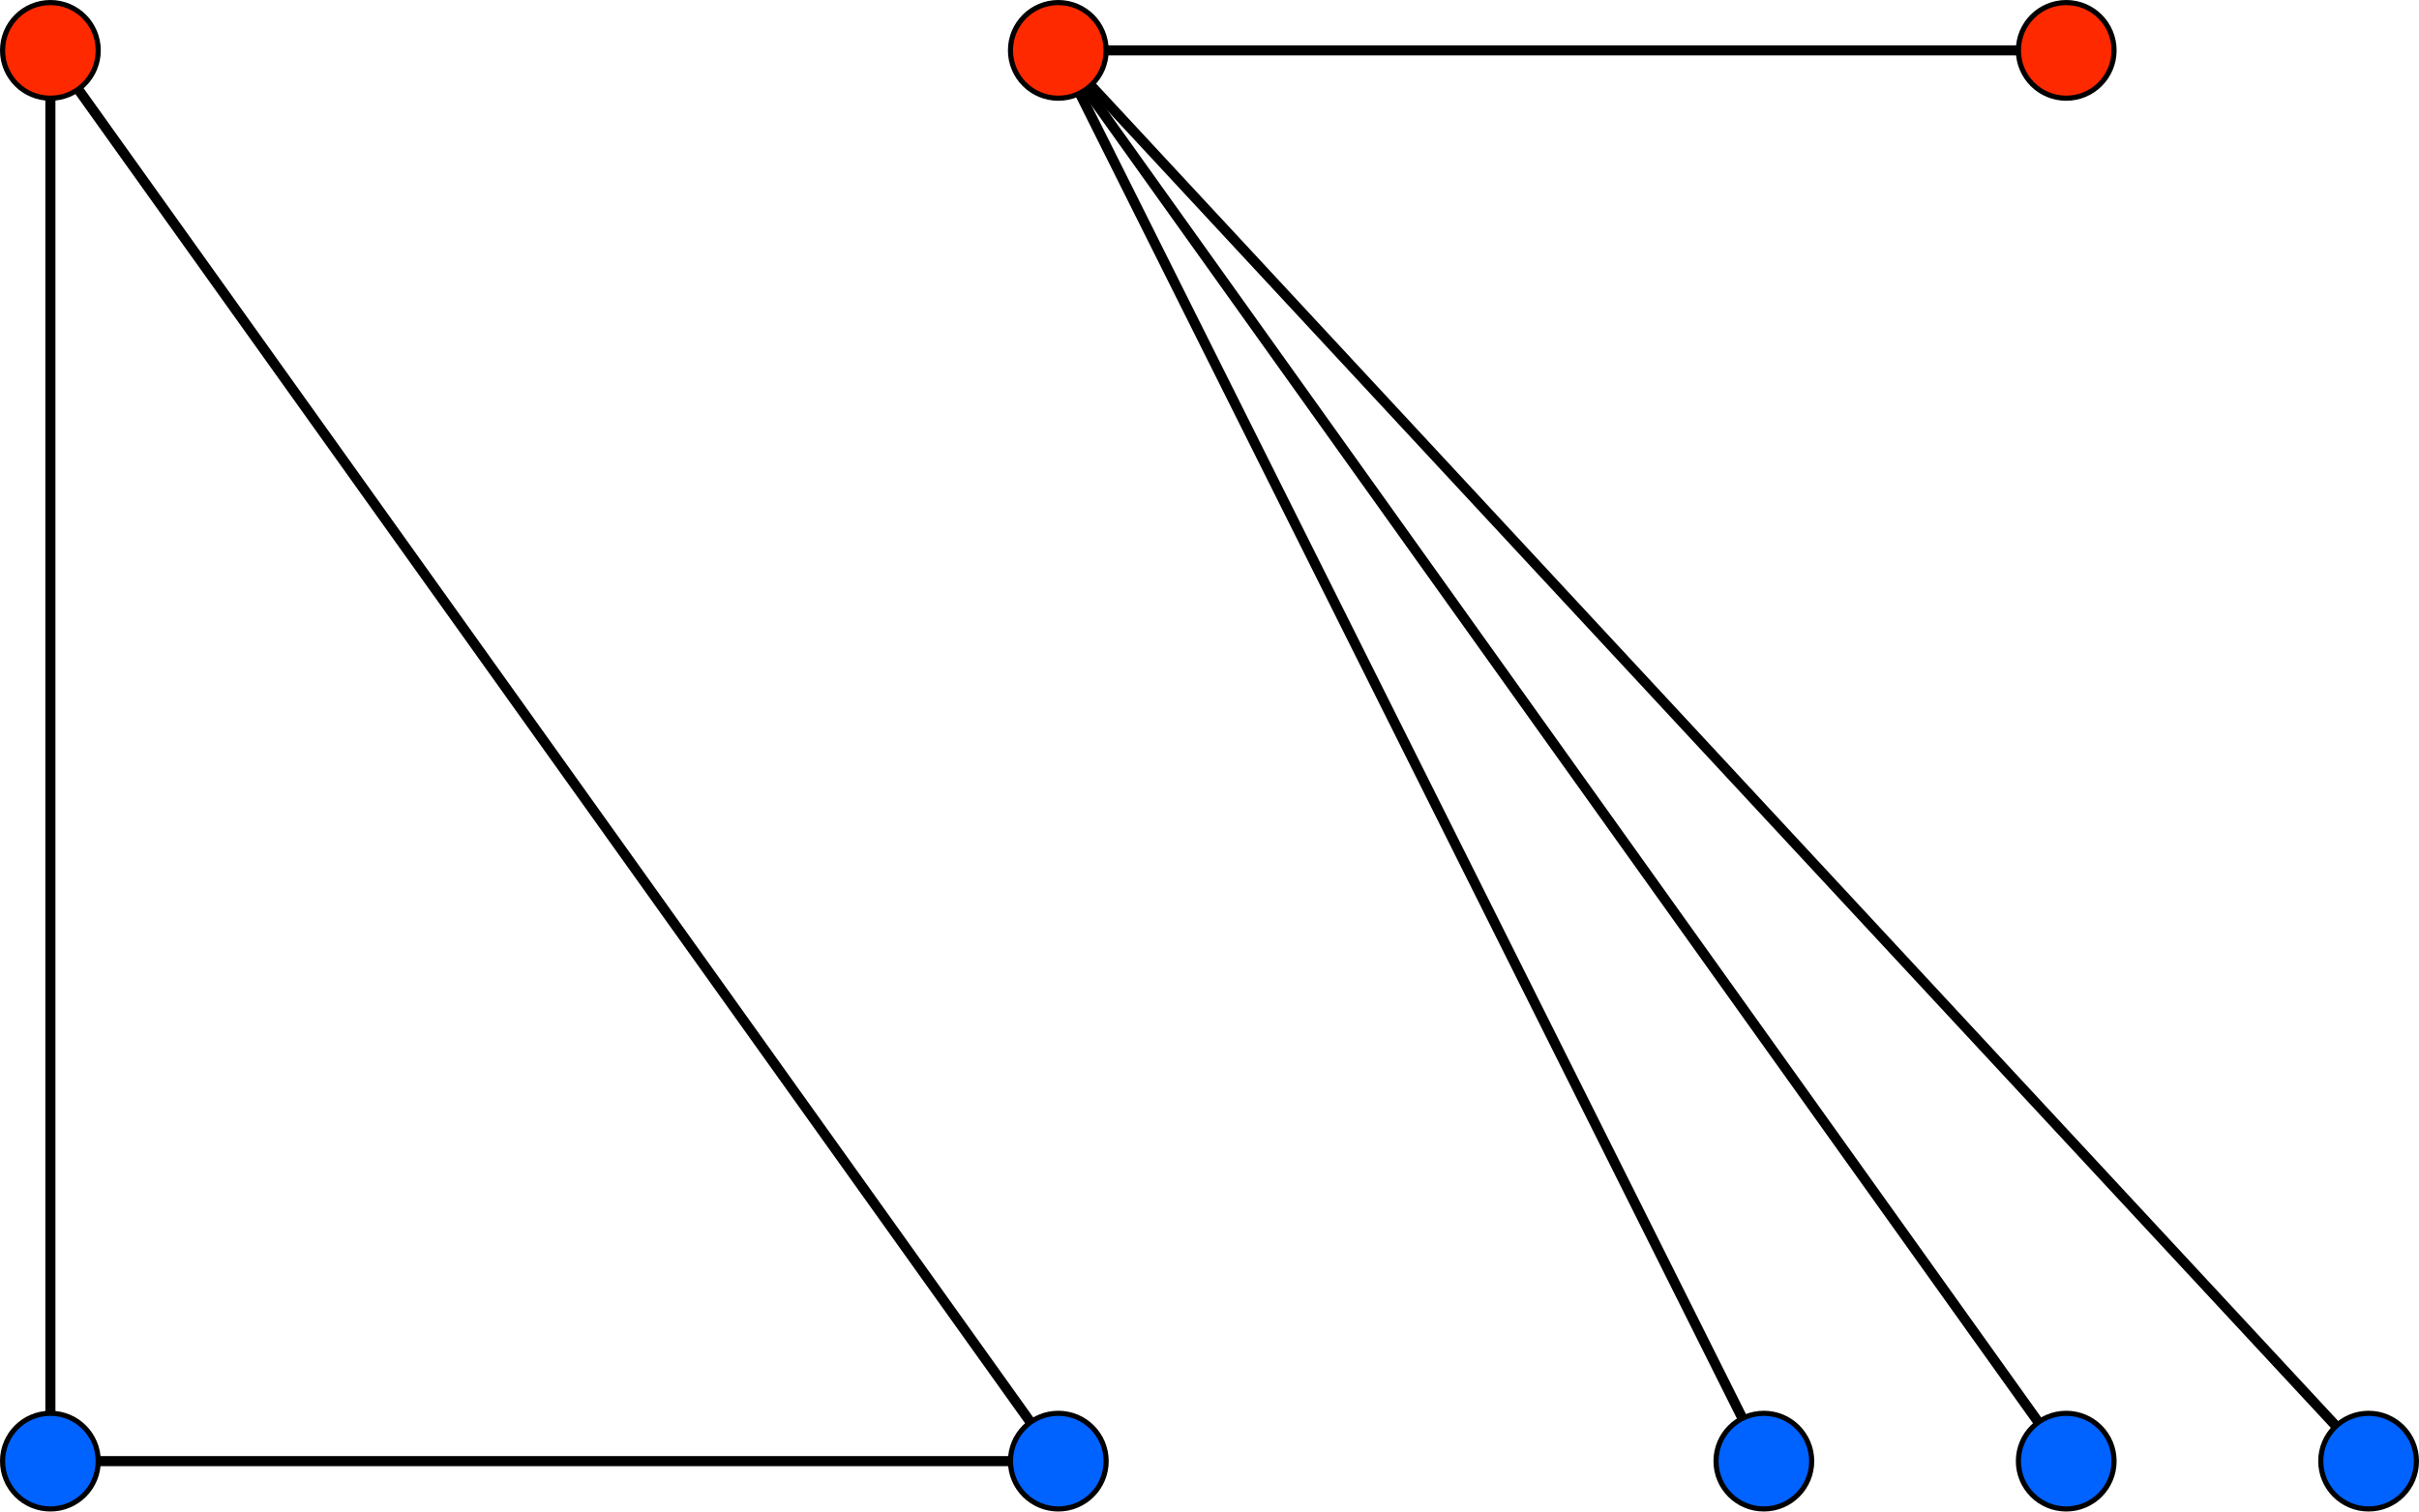
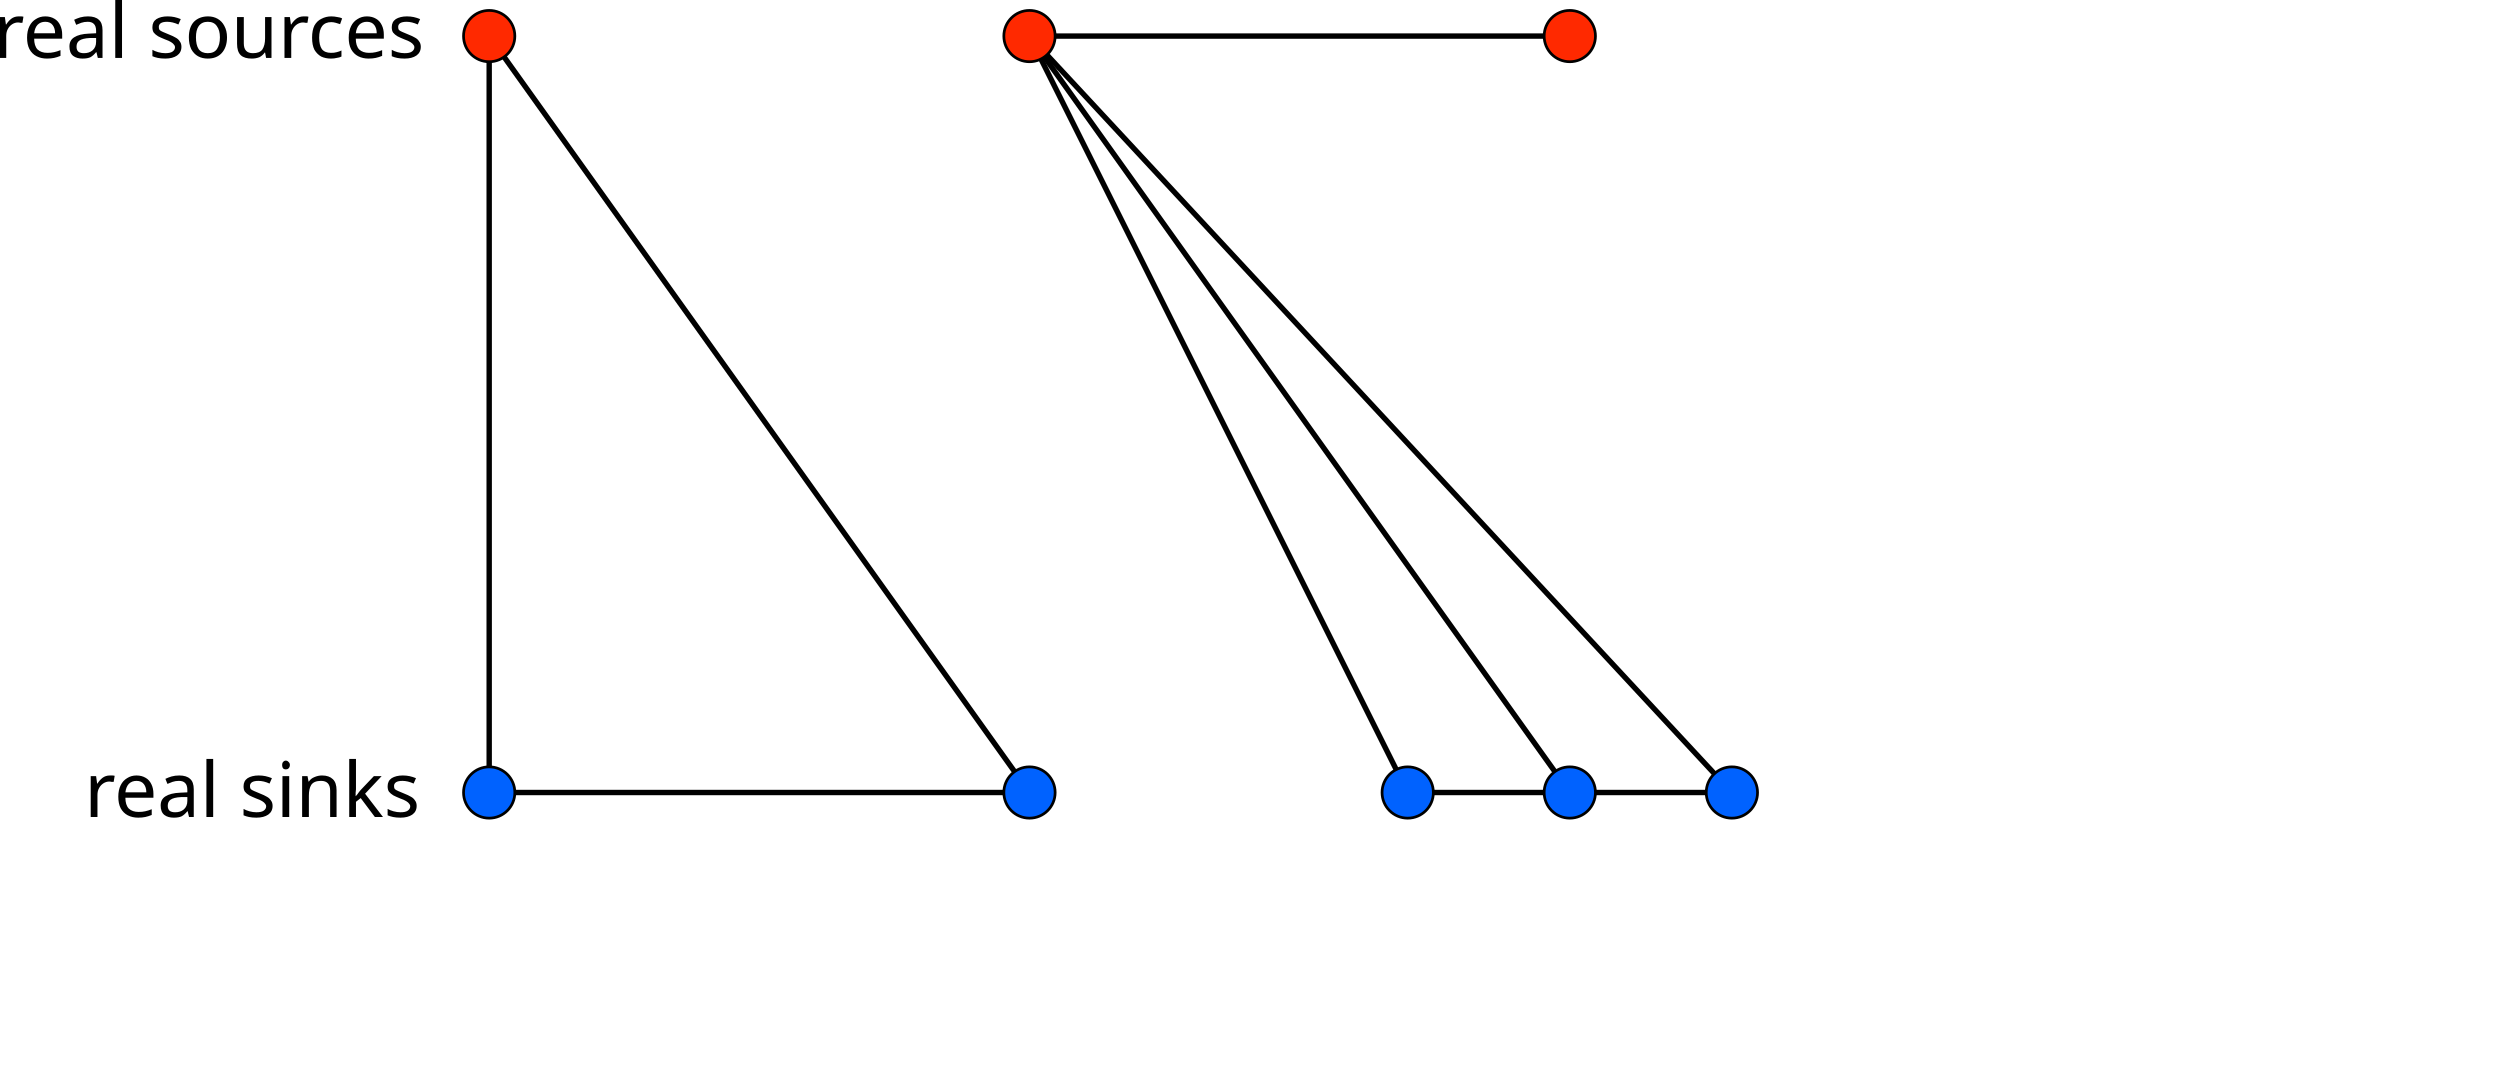
- <svg xmlns="http://www.w3.org/2000/svg" width="120mm" height="75mm" viewBox="0 0 120 75" version="1.1" id="svg8">
+ <svg xmlns="http://www.w3.org/2000/svg" id="svg8" version="1.1" viewBox="0 0 115.708 50.434" height="50.434mm" width="115.708mm">
  <defs id="defs2" />
-   <g id="layer1" transform="translate(-45.07738,-118.8929)">
-     <g id="layer1-4" transform="translate(-7.422619,49.39286)">
-       <path id="path967-3-6-3-7" d="m 105,72 h 50" style="fill:none;stroke:#000000;stroke-width:0.5;stroke-linecap:butt;stroke-linejoin:miter;stroke-miterlimit:4;stroke-dasharray:none;stroke-opacity:1" />
-       <path id="path967-3-2-1-8-9" d="m 105,72 50,70" style="fill:none;stroke:#000000;stroke-width:0.5;stroke-linecap:butt;stroke-linejoin:miter;stroke-miterlimit:4;stroke-dasharray:none;stroke-opacity:1" />
-       <path id="path967-3-2-1-8-9-2" d="m 105,72 35,70" style="fill:none;stroke:#000000;stroke-width:0.5;stroke-linecap:butt;stroke-linejoin:miter;stroke-miterlimit:4;stroke-dasharray:none;stroke-opacity:1" />
-       <path id="path967-3-2-1-8-9-0" d="m 105,72 65,70" style="fill:none;stroke:#000000;stroke-width:0.5;stroke-linecap:butt;stroke-linejoin:miter;stroke-miterlimit:4;stroke-dasharray:none;stroke-opacity:1" />
-       <path id="path967-3-2-1-8-7" d="m 55,142 h 50" style="fill:none;stroke:#000000;stroke-width:0.5;stroke-linecap:butt;stroke-linejoin:miter;stroke-miterlimit:4;stroke-dasharray:none;stroke-opacity:1" />
-       <path id="path967-3-2-1-8" d="m 55,72 50,70" style="fill:none;stroke:#000000;stroke-width:0.5;stroke-linecap:butt;stroke-linejoin:miter;stroke-miterlimit:4;stroke-dasharray:none;stroke-opacity:1" />
-       <path id="path967-3-2-1" d="m 55,72 v 70" style="fill:none;stroke:#000000;stroke-width:0.5;stroke-linecap:butt;stroke-linejoin:miter;stroke-miterlimit:4;stroke-dasharray:none;stroke-opacity:1" />
-       <circle r="2.373" cy="72" cx="55" id="path817-3" style="fill:#ff2900;fill-opacity:1;stroke:#000000;stroke-width:0.254;stroke-miterlimit:4;stroke-dasharray:none;stroke-opacity:1" />
-       <circle r="2.373" cy="72" cx="105" id="path817-3-6" style="fill:#ff2900;fill-opacity:1;stroke:#000000;stroke-width:0.254;stroke-miterlimit:4;stroke-dasharray:none;stroke-opacity:1" />
-       <circle r="2.373" cy="142" cx="155" id="path817-7-5-6" style="fill:#0062ff;fill-opacity:1;stroke:#000000;stroke-width:0.254;stroke-miterlimit:4;stroke-dasharray:none;stroke-opacity:1" />
-       <circle r="2.373" cy="142" cx="140" id="path817-7-5-6-9" style="fill:#0062ff;fill-opacity:1;stroke:#000000;stroke-width:0.254;stroke-miterlimit:4;stroke-dasharray:none;stroke-opacity:1" />
-       <circle r="2.373" cy="142" cx="170" id="path817-7-5-6-1" style="fill:#0062ff;fill-opacity:1;stroke:#000000;stroke-width:0.254;stroke-miterlimit:4;stroke-dasharray:none;stroke-opacity:1" />
-       <circle r="2.373" cy="142" cx="105" id="path817-7-5-6-2" style="fill:#0062ff;fill-opacity:1;stroke:#000000;stroke-width:0.254;stroke-miterlimit:4;stroke-dasharray:none;stroke-opacity:1" />
-       <circle r="2.373" cy="142" cx="55" id="path817-7-5-6-2-7" style="fill:#0062ff;fill-opacity:1;stroke:#000000;stroke-width:0.254;stroke-miterlimit:4;stroke-dasharray:none;stroke-opacity:1" />
-       <circle r="2.373" cy="72" cx="155" id="path817-3-6-2" style="fill:#ff2900;fill-opacity:1;stroke:#000000;stroke-width:0.254;stroke-miterlimit:4;stroke-dasharray:none;stroke-opacity:1" />
+   <g transform="translate(-13.08551,-103.237)" id="layer1">
+     <g transform="translate(3.779759,46.72188)" id="layer1-3">
+       <path style="fill:none;stroke:#000000;stroke-width:0.25;stroke-linecap:butt;stroke-linejoin:miter;stroke-miterlimit:4;stroke-dasharray:none;stroke-opacity:1" d="m 74.459,93.195 h 7.502" id="path967-3-2-1-8-7-5" />
+       <path style="fill:none;stroke:#000000;stroke-width:0.25;stroke-linecap:butt;stroke-linejoin:miter;stroke-miterlimit:4;stroke-dasharray:none;stroke-opacity:1" d="m 81.961,93.195 h 7.502" id="path967-3-2-1-8-7-5-6" />
+       <path style="fill:none;stroke:#000000;stroke-width:0.25;stroke-linecap:butt;stroke-linejoin:miter;stroke-miterlimit:4;stroke-dasharray:none;stroke-opacity:1" d="M 56.954,58.185 H 81.961" id="path967-3-6-3-7" />
+       <path style="fill:none;stroke:#000000;stroke-width:0.25;stroke-linecap:butt;stroke-linejoin:miter;stroke-miterlimit:4;stroke-dasharray:none;stroke-opacity:1" d="M 56.954,58.185 81.961,93.195" id="path967-3-2-1-8-9" />
+       <path style="fill:none;stroke:#000000;stroke-width:0.25;stroke-linecap:butt;stroke-linejoin:miter;stroke-miterlimit:4;stroke-dasharray:none;stroke-opacity:1" d="M 56.954,58.185 74.459,93.195" id="path967-3-2-1-8-9-2" />
+       <path style="fill:none;stroke:#000000;stroke-width:0.25;stroke-linecap:butt;stroke-linejoin:miter;stroke-miterlimit:4;stroke-dasharray:none;stroke-opacity:1" d="M 56.954,58.185 89.463,93.195" id="path967-3-2-1-8-9-0" />
+       <path style="fill:none;stroke:#000000;stroke-width:0.25;stroke-linecap:butt;stroke-linejoin:miter;stroke-miterlimit:4;stroke-dasharray:none;stroke-opacity:1" d="m 31.947,93.195 h 25.007" id="path967-3-2-1-8-7" />
+       <path style="fill:none;stroke:#000000;stroke-width:0.25;stroke-linecap:butt;stroke-linejoin:miter;stroke-miterlimit:4;stroke-dasharray:none;stroke-opacity:1" d="m 31.947,58.185 25.007,35.01" id="path967-3-2-1-8" />
+       <path style="fill:none;stroke:#000000;stroke-width:0.25;stroke-linecap:butt;stroke-linejoin:miter;stroke-miterlimit:4;stroke-dasharray:none;stroke-opacity:1" d="M 31.947,58.185 V 93.195" id="path967-3-2-1" />
+       <circle style="fill:#ff2900;fill-opacity:1;stroke:#000000;stroke-width:0.127;stroke-miterlimit:4;stroke-dasharray:none;stroke-opacity:1" id="path817-3" cx="31.947" cy="58.185" r="1.187" />
+       <circle style="fill:#ff2900;fill-opacity:1;stroke:#000000;stroke-width:0.127;stroke-miterlimit:4;stroke-dasharray:none;stroke-opacity:1" id="path817-3-6" cx="56.954" cy="58.185" r="1.187" />
+       <circle style="fill:#0062ff;fill-opacity:1;stroke:#000000;stroke-width:0.127;stroke-miterlimit:4;stroke-dasharray:none;stroke-opacity:1" id="path817-7-5-6" cx="81.961" cy="93.195" r="1.187" />
+       <circle style="fill:#0062ff;fill-opacity:1;stroke:#000000;stroke-width:0.127;stroke-miterlimit:4;stroke-dasharray:none;stroke-opacity:1" id="path817-7-5-6-9" cx="74.459" cy="93.195" r="1.187" />
+       <circle style="fill:#0062ff;fill-opacity:1;stroke:#000000;stroke-width:0.127;stroke-miterlimit:4;stroke-dasharray:none;stroke-opacity:1" id="path817-7-5-6-1" cx="89.463" cy="93.195" r="1.187" />
+       <circle style="fill:#0062ff;fill-opacity:1;stroke:#000000;stroke-width:0.127;stroke-miterlimit:4;stroke-dasharray:none;stroke-opacity:1" id="path817-7-5-6-2" cx="56.954" cy="93.195" r="1.187" />
+       <circle style="fill:#0062ff;fill-opacity:1;stroke:#000000;stroke-width:0.127;stroke-miterlimit:4;stroke-dasharray:none;stroke-opacity:1" id="path817-7-5-6-2-7" cx="31.947" cy="93.195" r="1.187" />
+       <circle style="fill:#ff2900;fill-opacity:1;stroke:#000000;stroke-width:0.127;stroke-miterlimit:4;stroke-dasharray:none;stroke-opacity:1" id="path817-3-6-2" cx="81.961" cy="58.185" r="1.187" />
+       <text xml:space="preserve" style="font-style:normal;font-weight:normal;font-size:3.529px;line-height:1.25;font-family:sans-serif;letter-spacing:0px;word-spacing:0px;fill:#000000;fill-opacity:1;stroke:none;stroke-width:0.132" x="8.985" y="59.196" id="text1593">
+         <tspan id="tspan1591" x="8.985" y="59.196" style="stroke-width:0.132">real sources</tspan>
+       </text>
+       <text xml:space="preserve" style="font-style:normal;font-weight:normal;font-size:3.529px;line-height:1.25;font-family:sans-serif;letter-spacing:0px;word-spacing:0px;fill:#000000;fill-opacity:1;stroke:none;stroke-width:0.132" x="13.208" y="94.328" id="text1597">
+         <tspan id="tspan1595" x="13.208" y="94.328" style="stroke-width:0.132">real sinks</tspan>
+       </text>
+       <text xml:space="preserve" style="font-style:normal;font-weight:normal;font-size:4.878px;line-height:1.25;font-family:sans-serif;letter-spacing:0px;word-spacing:0px;fill:#000000;fill-opacity:1;stroke:none;stroke-width:0.183" x="30.138" y="29.647" id="text1611">
+         <tspan id="tspan1609" x="30.138" y="33.963" style="stroke-width:0.183" />
+       </text>
    </g>
  </g>
</svg>
